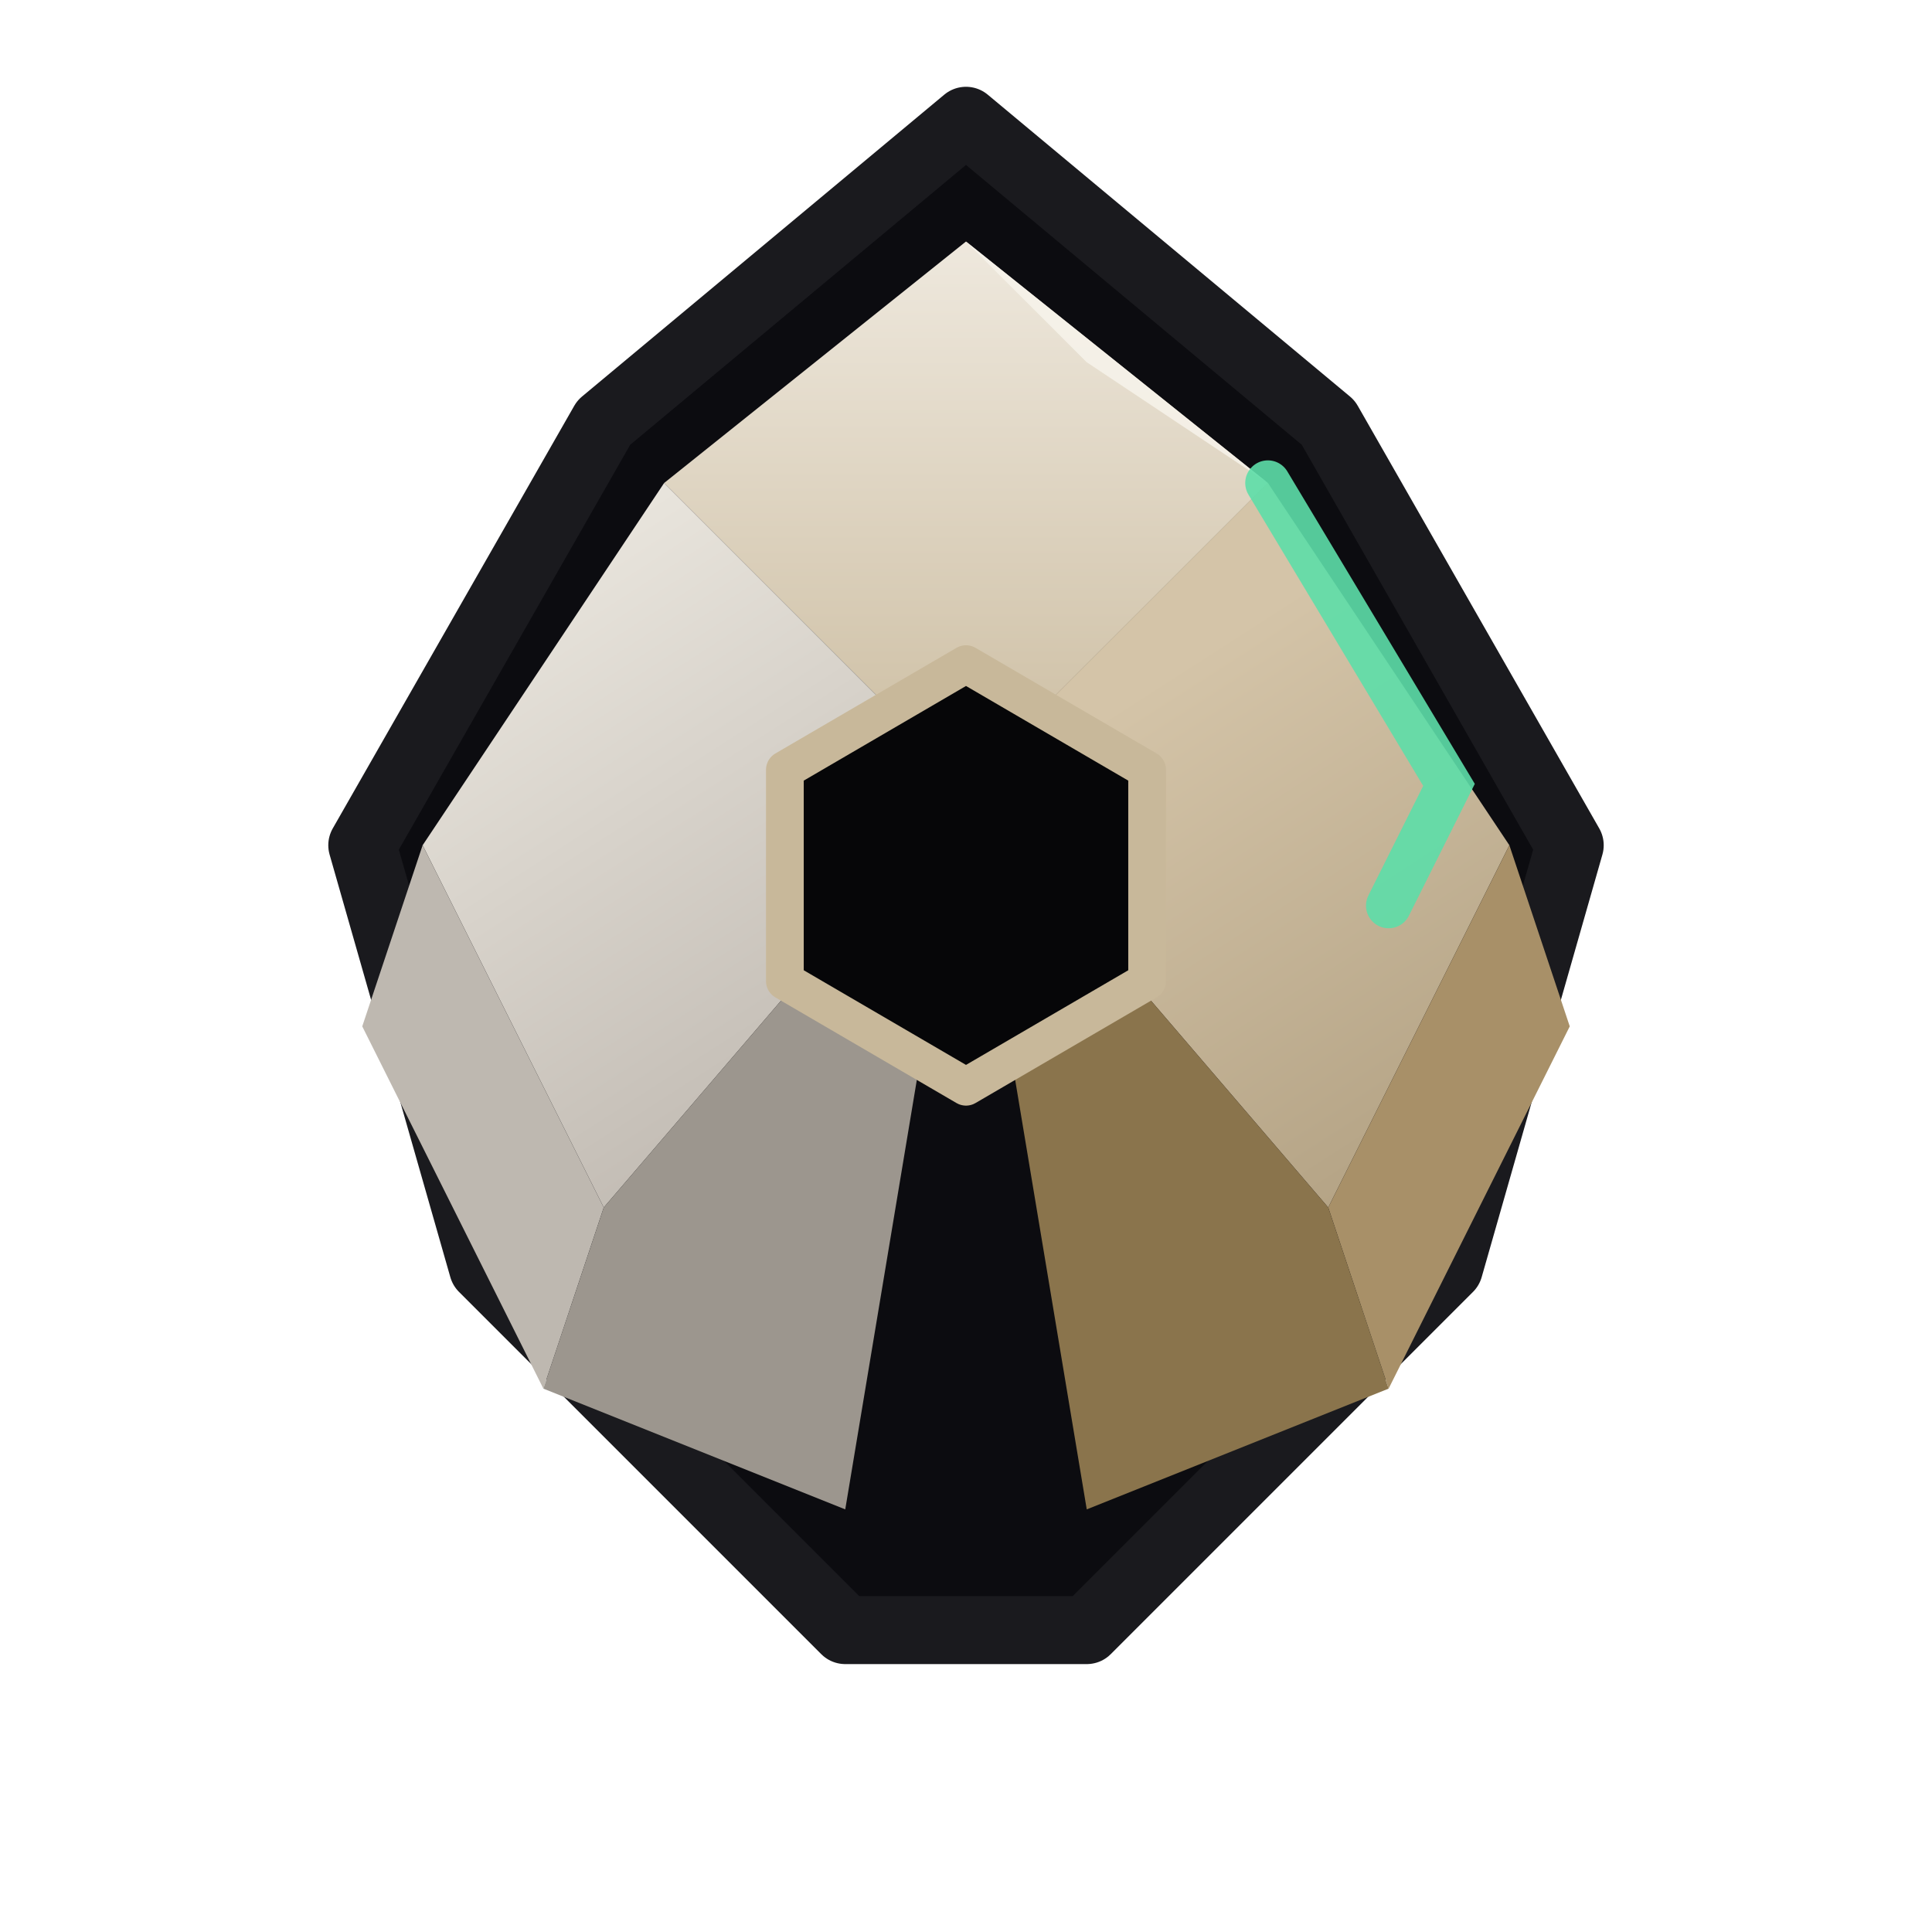
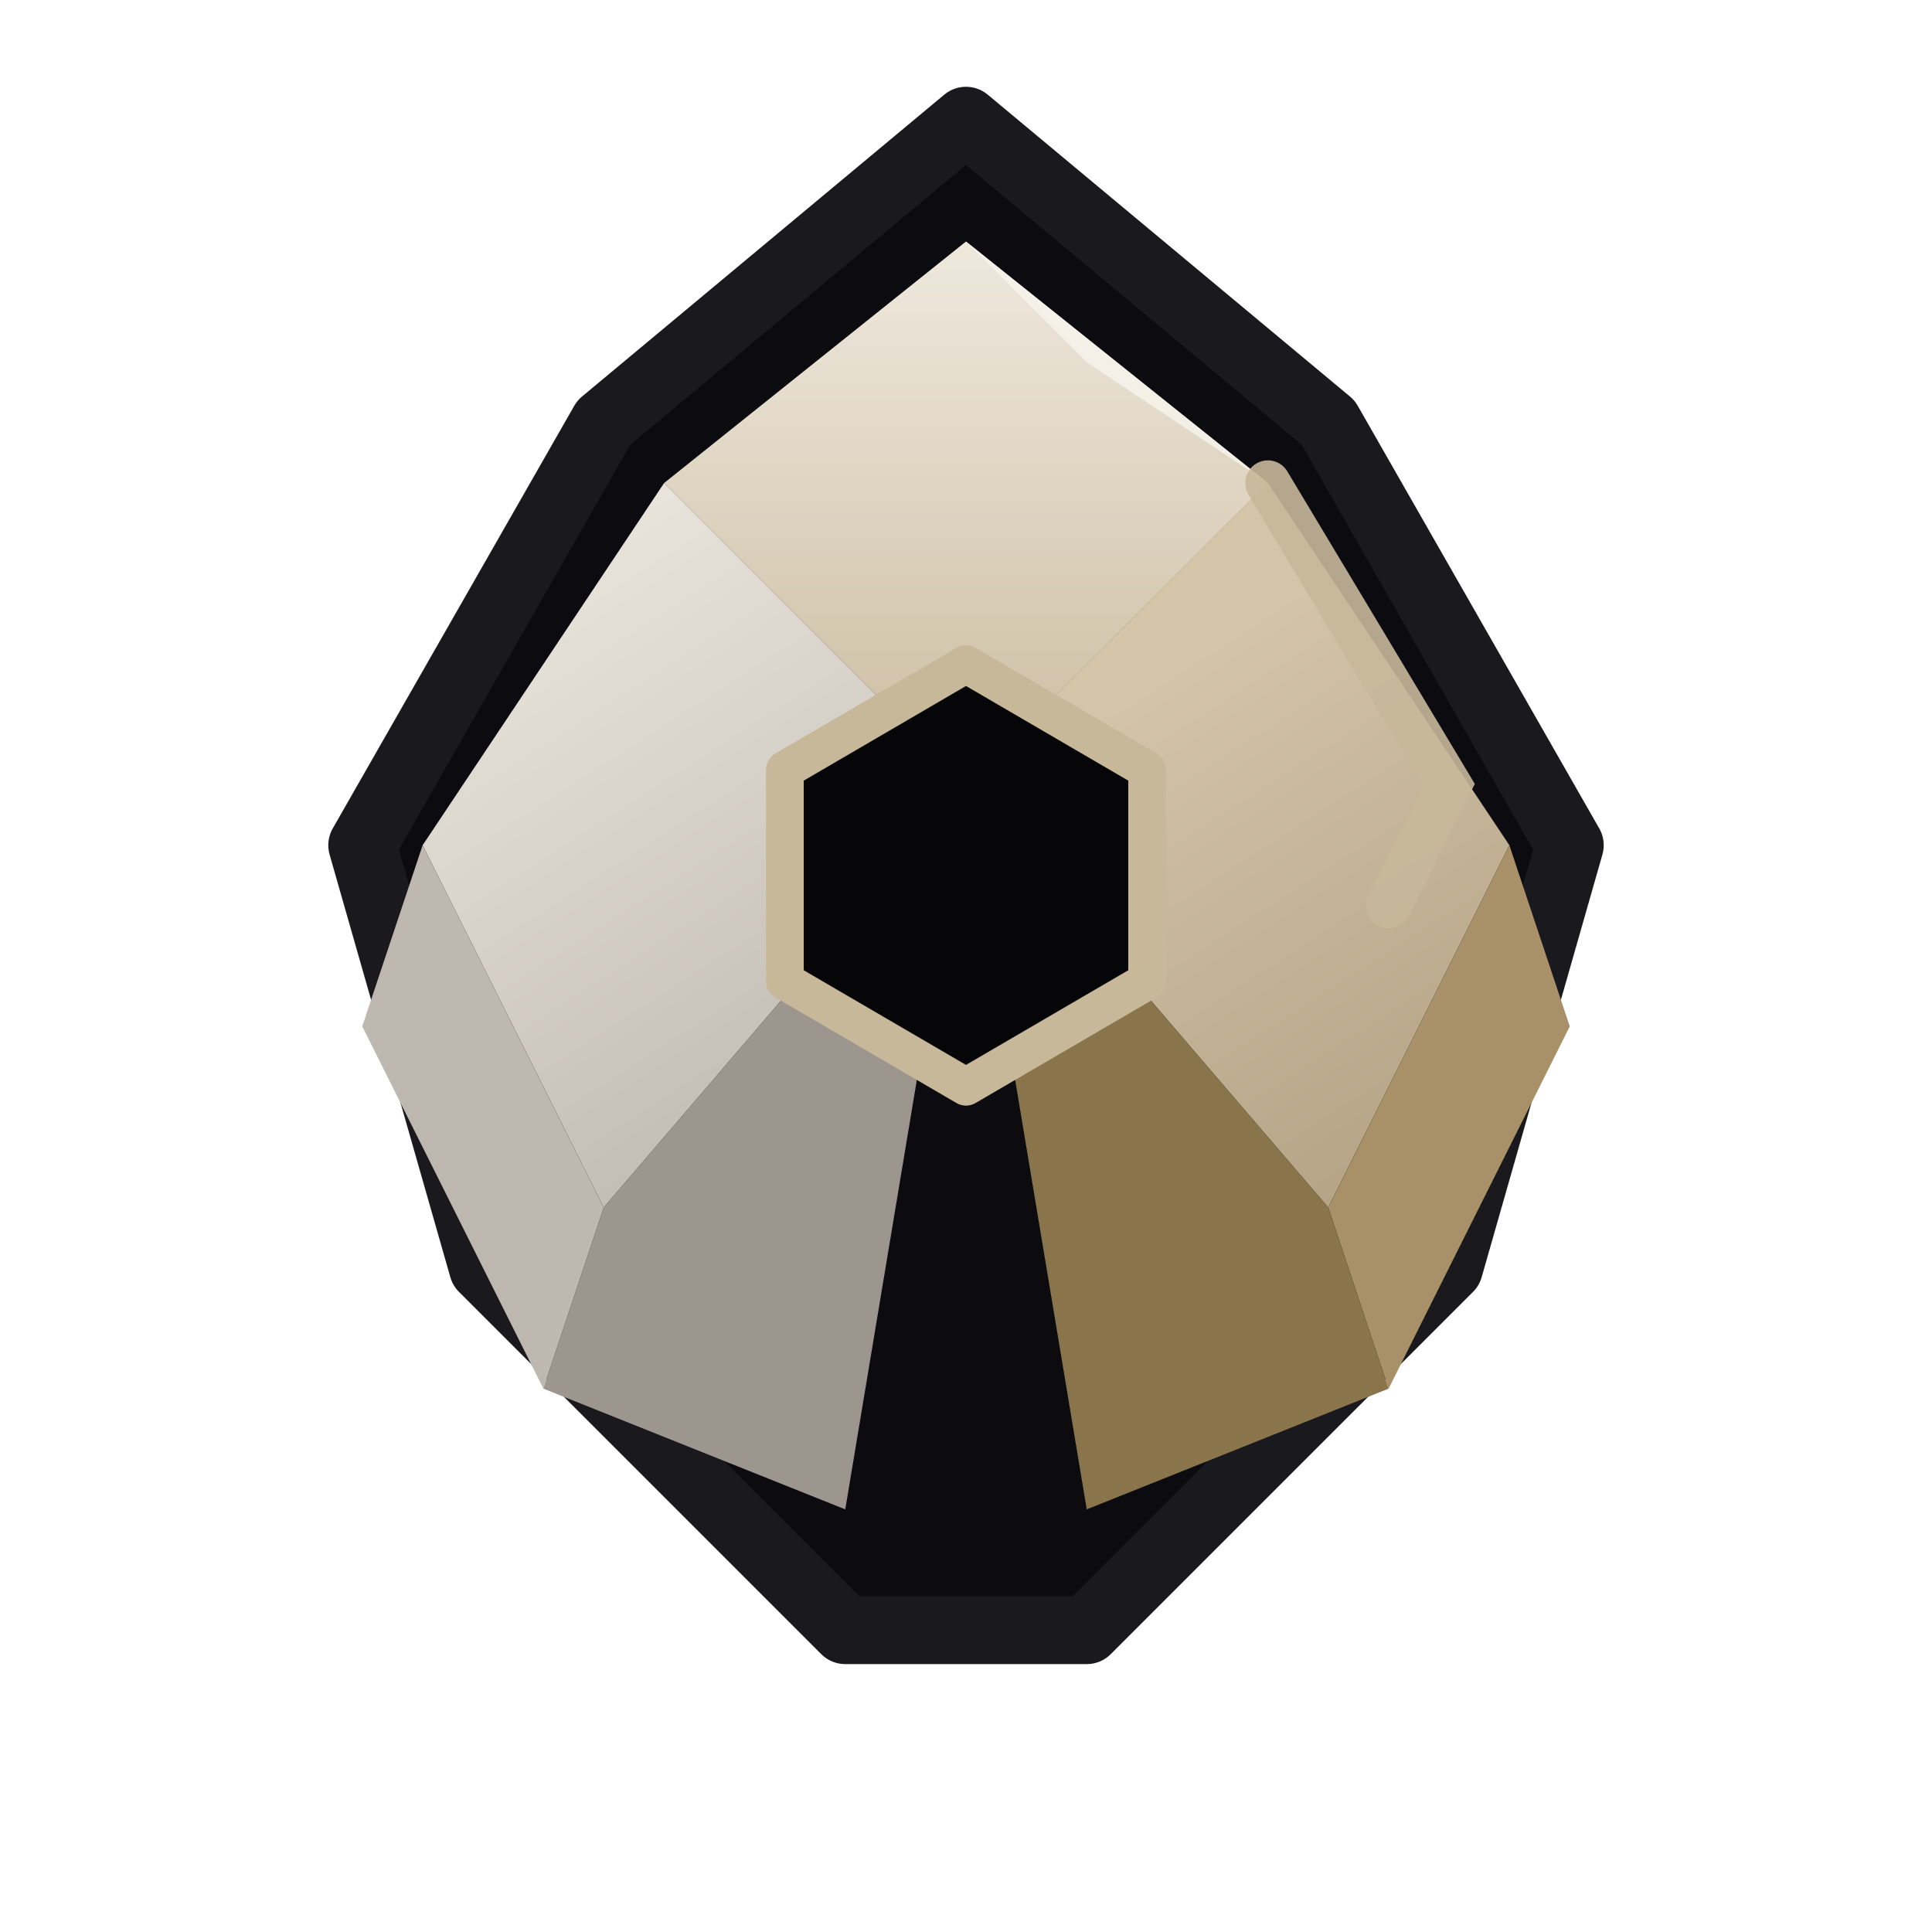
<svg xmlns="http://www.w3.org/2000/svg" viewBox="0 0 64 64" fill="none" role="img" aria-hidden="true">
  <defs>
    <linearGradient id="facetTop" x1="32" y1="6" x2="32" y2="28" gradientUnits="userSpaceOnUse">
      <stop stop-color="#F2EDE4" />
      <stop offset="1" stop-color="#C8B89A" />
    </linearGradient>
    <linearGradient id="facetLeft" x1="10" y1="24" x2="28" y2="52" gradientUnits="userSpaceOnUse">
      <stop stop-color="#E8E4DC" />
      <stop offset="1" stop-color="#A8A098" />
    </linearGradient>
    <linearGradient id="facetRight" x1="36" y1="24" x2="54" y2="52" gradientUnits="userSpaceOnUse">
      <stop stop-color="#D4C4A8" />
      <stop offset="1" stop-color="#9A8868" />
    </linearGradient>
  </defs>
  <path d="M32 4 L44 14 L52 28 L48 42 L36 54 L28 54 L16 42 L12 28 L20 14 Z" stroke="#1A1A1E" stroke-width="2.25" stroke-linejoin="round" fill="#0C0C10" />
  <polygon points="32,8 42,16 32,26 22,16" fill="url(#facetTop)" />
  <polygon points="32,8 42,16 36,12" fill="#F7F3EB" opacity="0.85" />
  <polygon points="42,16 48,26 32,26" fill="#C8B89A" />
  <polygon points="22,16 32,26 20,40 14,28" fill="url(#facetLeft)" />
  <polygon points="14,28 20,40 18,46 12,34" fill="#BEB8B0" />
  <polygon points="20,40 32,26 28,50 18,46" fill="#9C968E" />
  <polygon points="42,16 50,28 44,40 32,26" fill="url(#facetRight)" />
  <polygon points="50,28 52,34 46,46 44,40" fill="#A89068" />
  <polygon points="32,26 44,40 46,46 36,50" fill="#8A744C" />
-   <path d="M42 16 L48 26 L46 30" stroke="#5DDEA8" stroke-width="1.5" stroke-linecap="round" opacity="0.9" />
+   <path d="M42 16 L48 26 L46 30" stroke="#C8B89A" stroke-width="1.5" stroke-linecap="round" opacity="0.9" />
  <path d="M32 22 L38 25.5 V32.5 L32 36 L26 32.5 V25.5 Z" fill="#060608" stroke="#C8B89A" stroke-width="1.25" stroke-linejoin="round" />
</svg>
